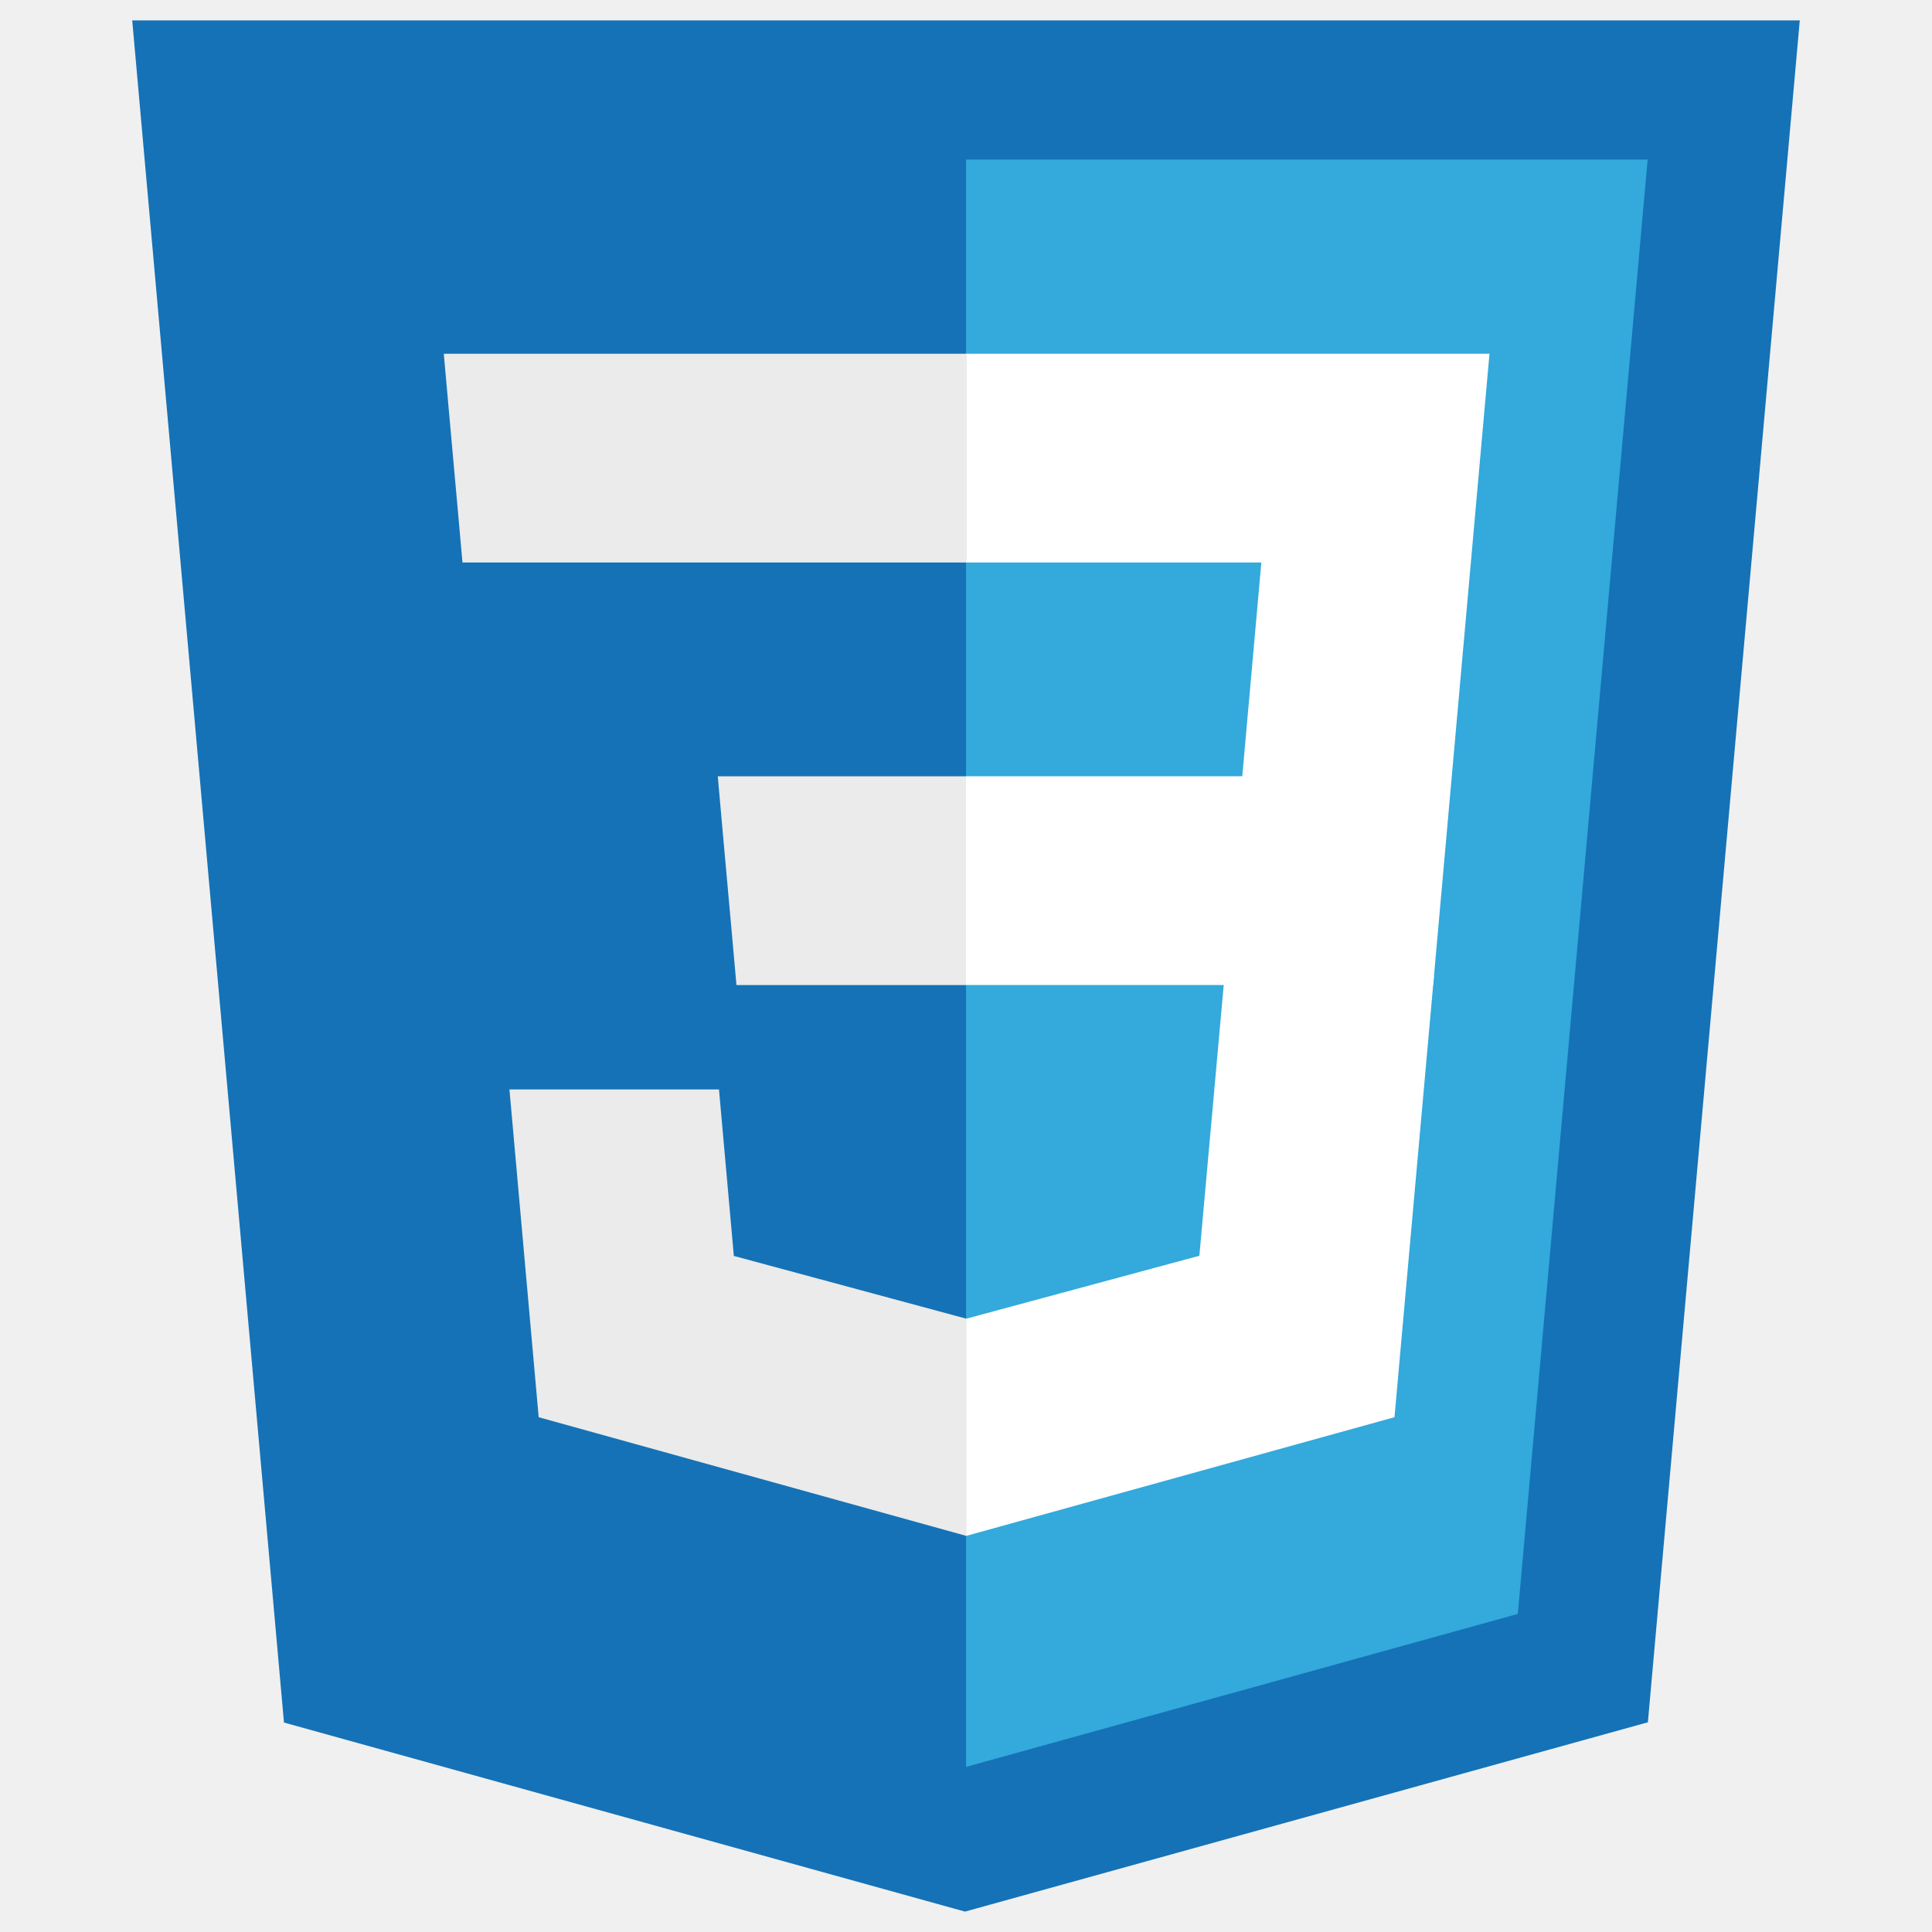
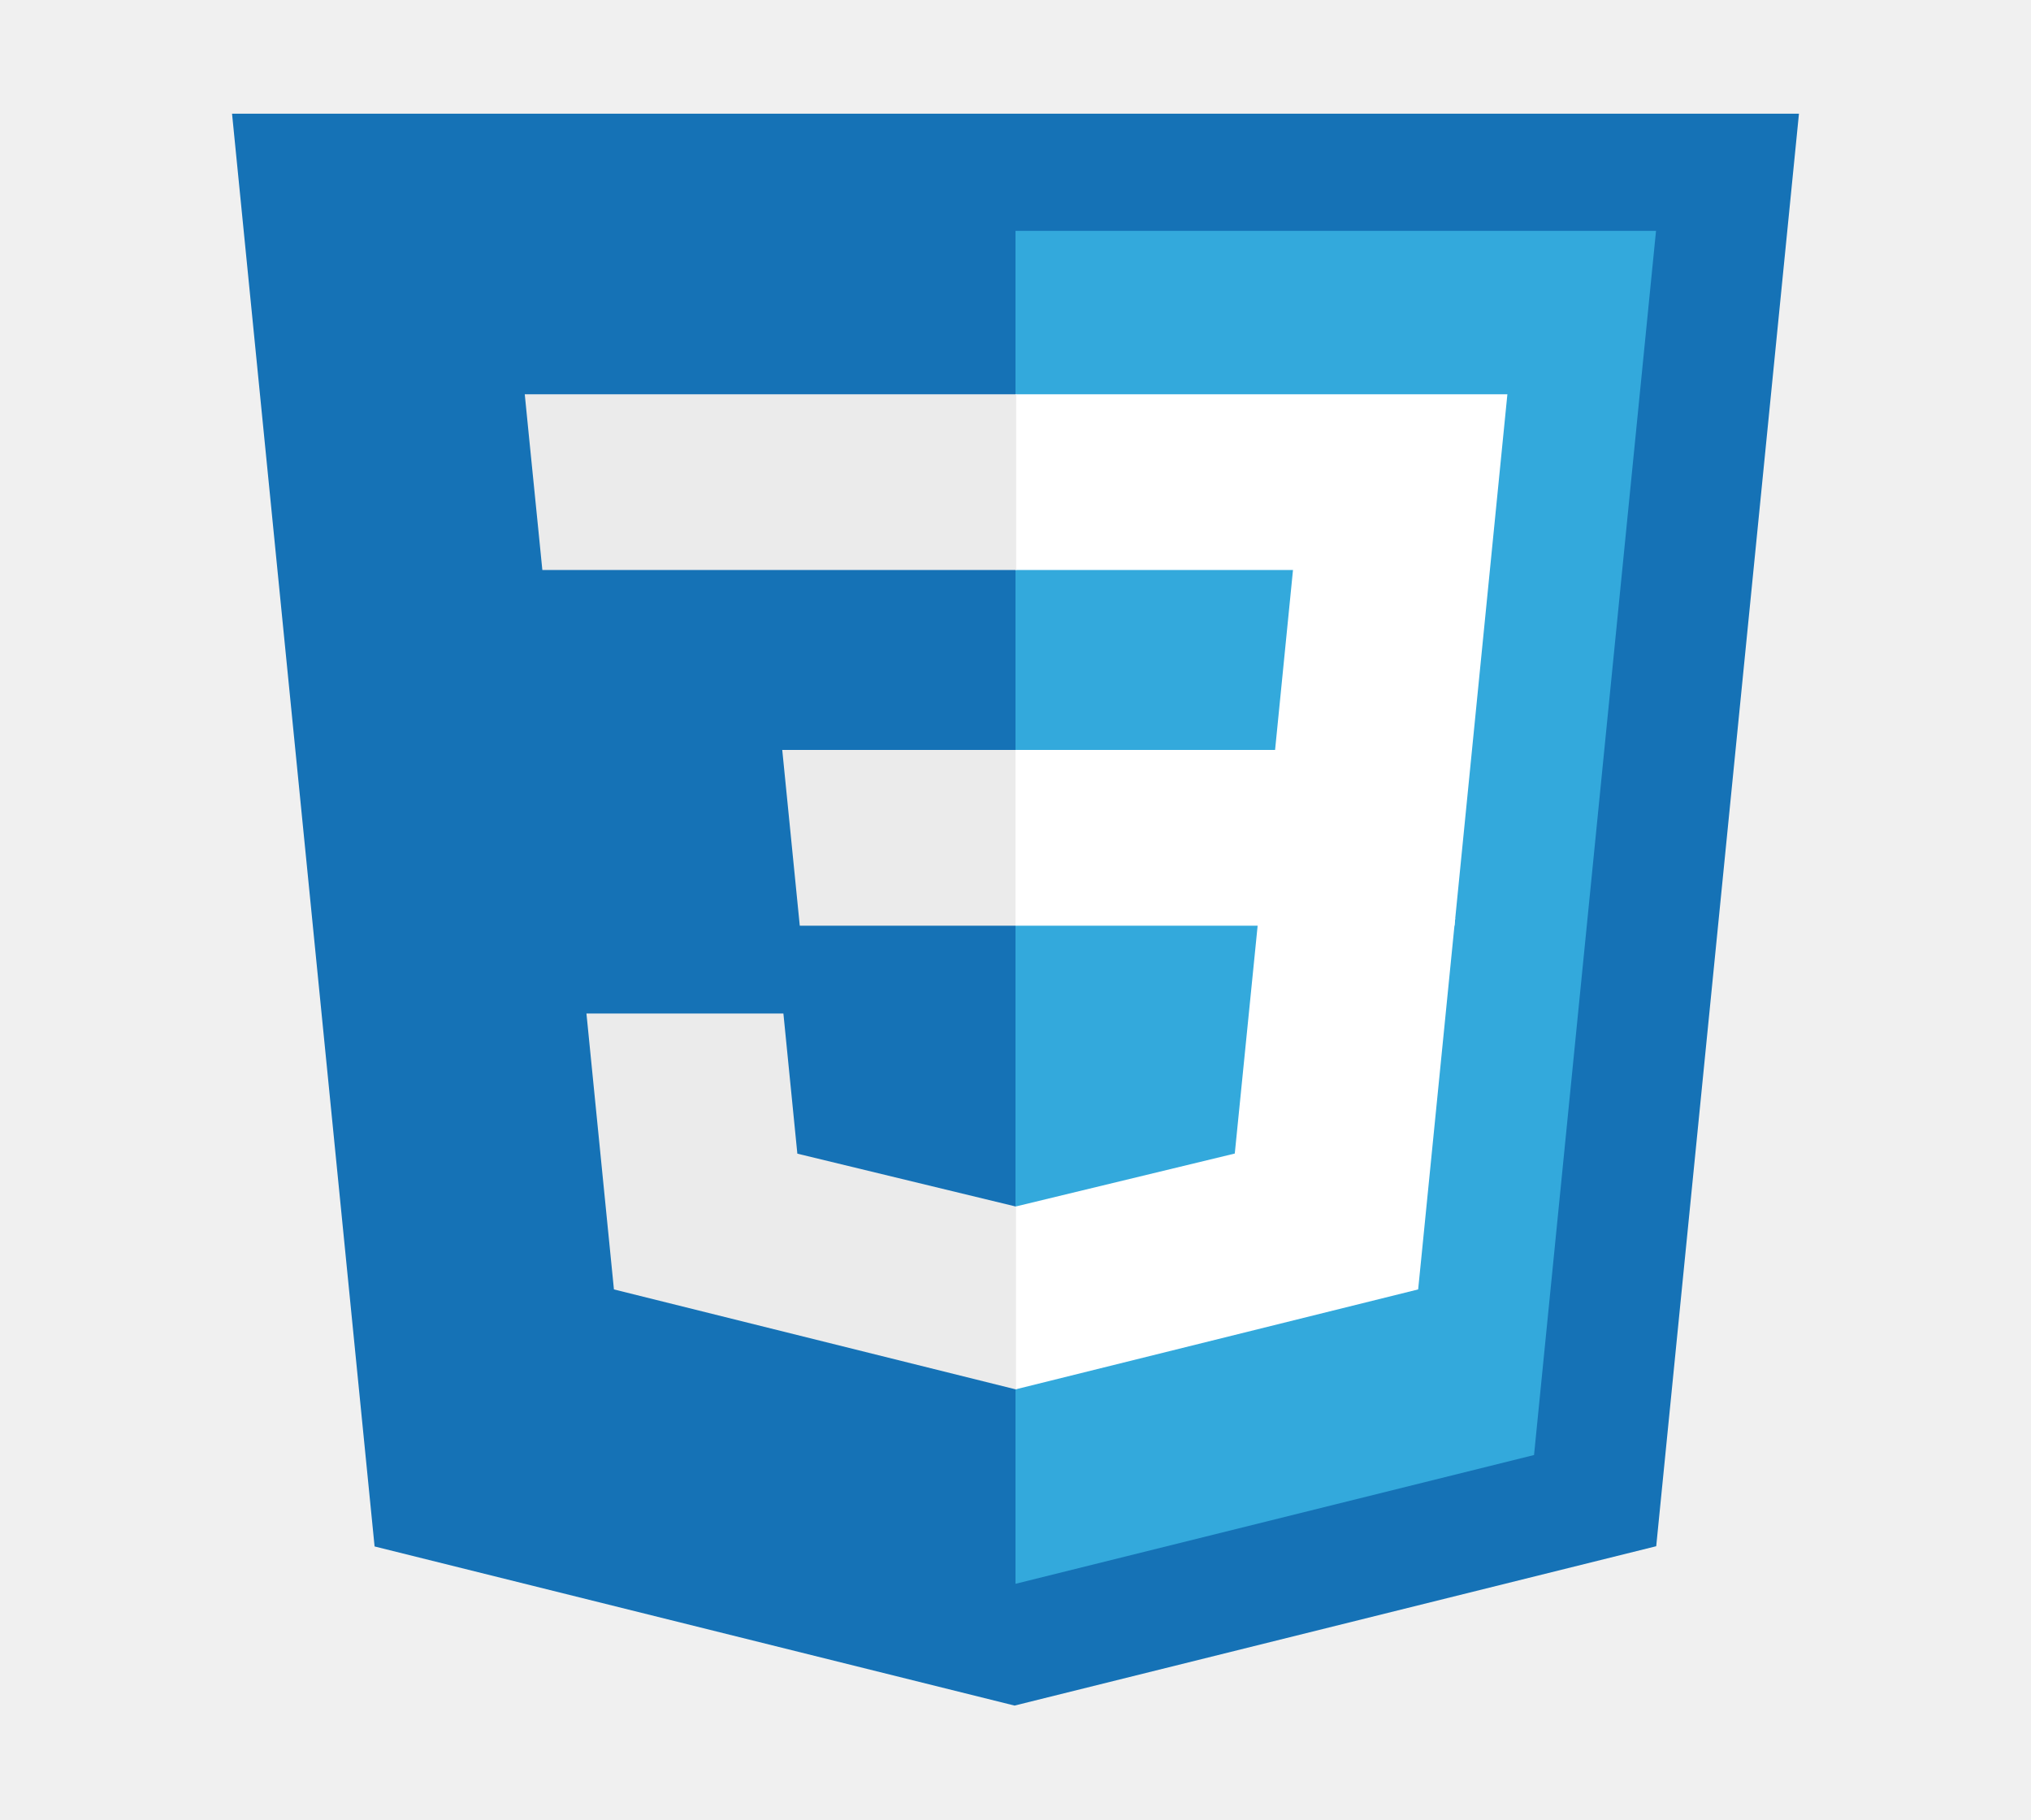
- <svg xmlns="http://www.w3.org/2000/svg" width="128" height="128" viewBox="0 0 128 128" fill="none">
-   <path d="M18.814 114.123L8.76 1.352H119.24L109.176 114.106L63.933 126.649L18.814 114.123Z" fill="#1572B6" />
-   <path d="M64.001 117.062L100.56 106.926L109.161 10.572H64.001V117.062Z" fill="#33A9DC" />
-   <path d="M64.001 51.429H82.303L83.567 37.266H64.001V23.435H98.683L98.351 27.146L94.951 65.26H64.001V51.429Z" fill="white" />
-   <path d="M64.083 87.349L64.022 87.367L48.619 83.208L47.634 72.177H33.752L35.689 93.894L64.02 101.757L64.083 101.739V87.349Z" fill="#EBEBEB" />
-   <path d="M81.127 64.675L79.461 83.197L64.035 87.361V101.751L92.389 93.893L92.597 91.556L95.003 64.675H81.127Z" fill="white" />
-   <path d="M64.048 23.435V37.266H30.64L30.363 34.158L29.733 27.146L29.402 23.435H64.048ZM64.001 51.431V65.262H48.792L48.515 62.154L47.884 55.142L47.554 51.431H64.001Z" fill="#EBEBEB" />
+ <svg xmlns="http://www.w3.org/2000/svg" width="115" height="103" viewBox="0 0 115 103" fill="none">
+   <path d="M21.21 87.553L13.139 6.438H101.861L93.779 87.54L57.446 96.562L21.21 87.553Z" fill="#1572B6" />
+   <path d="M57.5 89.668L86.861 82.377L93.768 13.071H57.5V89.668Z" fill="#33A9DC" />
+   <path d="M57.5 42.459H72.198L73.212 32.271H57.5V22.322H85.352L85.086 24.99L82.358 52.408H57.5V42.459V42.459Z" fill="white" />
+   <path d="M57.568 68.296L57.518 68.308L45.148 65.315L44.358 57.381H33.206L34.762 73.001L57.514 78.66L57.568 78.647V68.296V68.296Z" fill="#EBEBEB" />
+   <path d="M71.253 51.986L69.916 65.308L57.529 68.302V78.653L80.299 73.001L80.468 71.321L82.397 51.986H71.253V51.986Z" fill="white" />
+   <path d="M57.539 22.322V32.271H30.709L30.486 30.034L29.979 24.99L29.713 22.322H57.539V22.322ZM57.5 42.459V52.408H45.285L45.062 50.171L44.559 45.127L44.293 42.459H57.5V42.459Z" fill="#EBEBEB" />
</svg>
